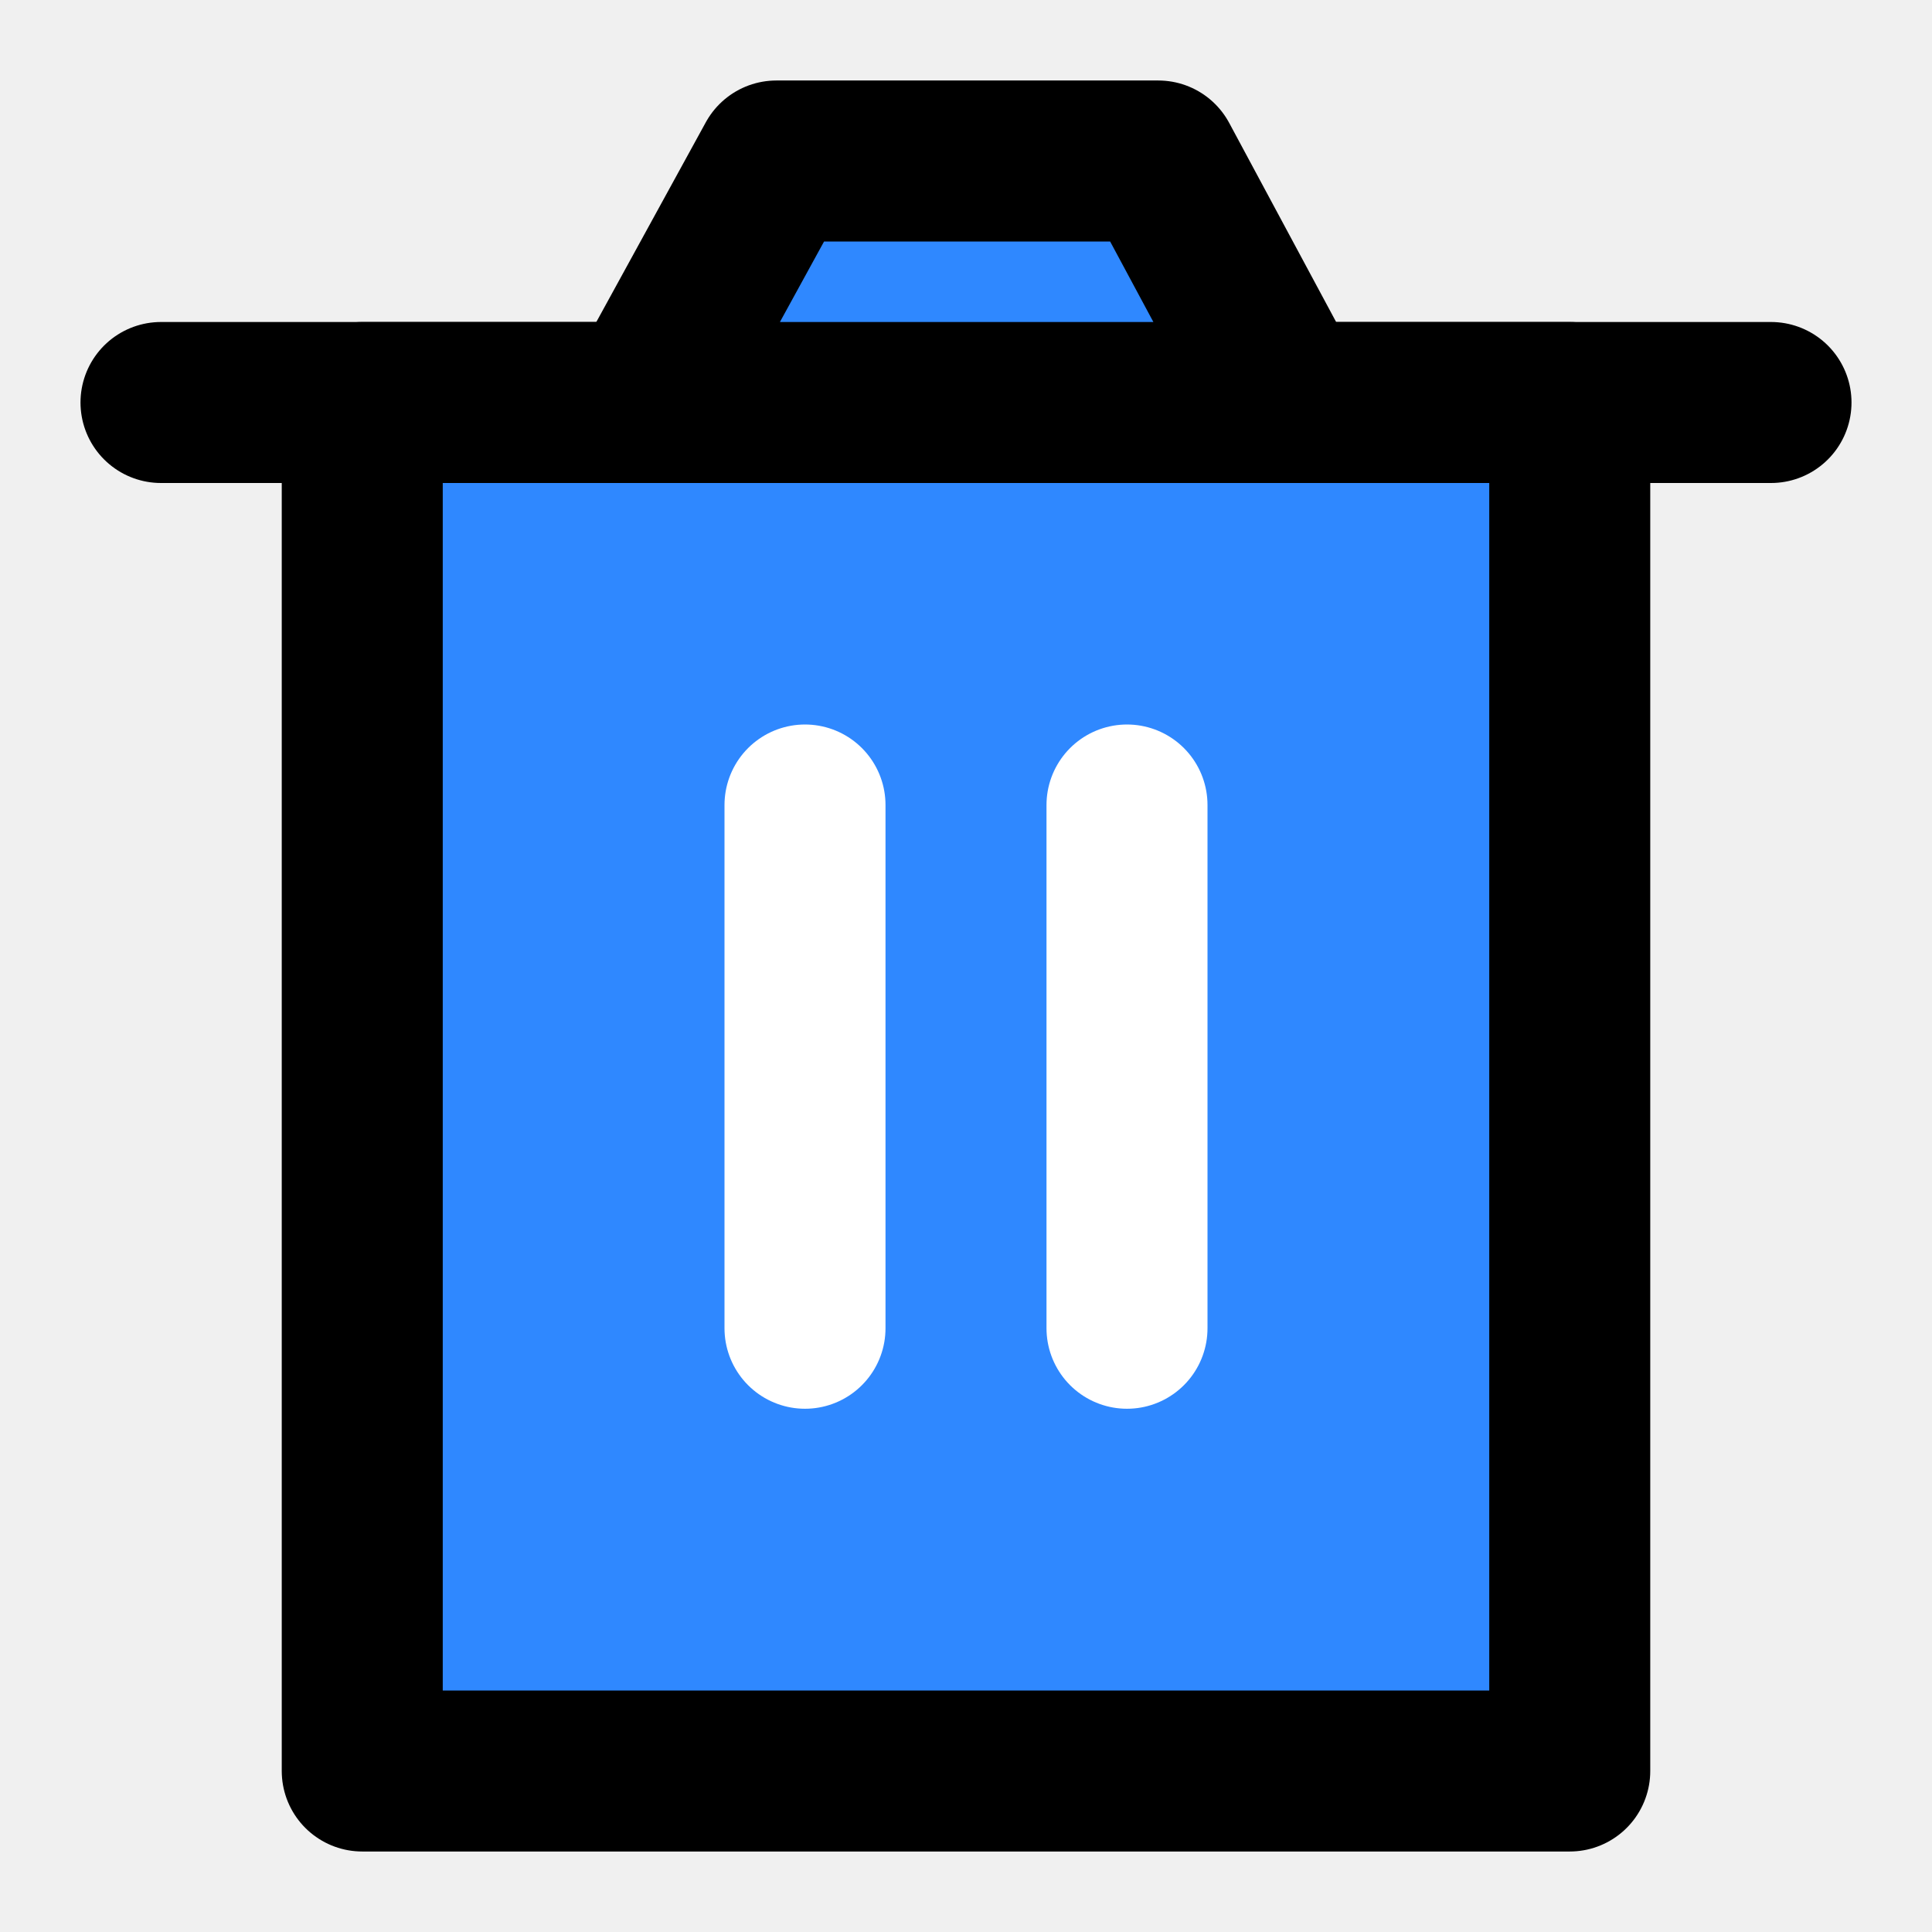
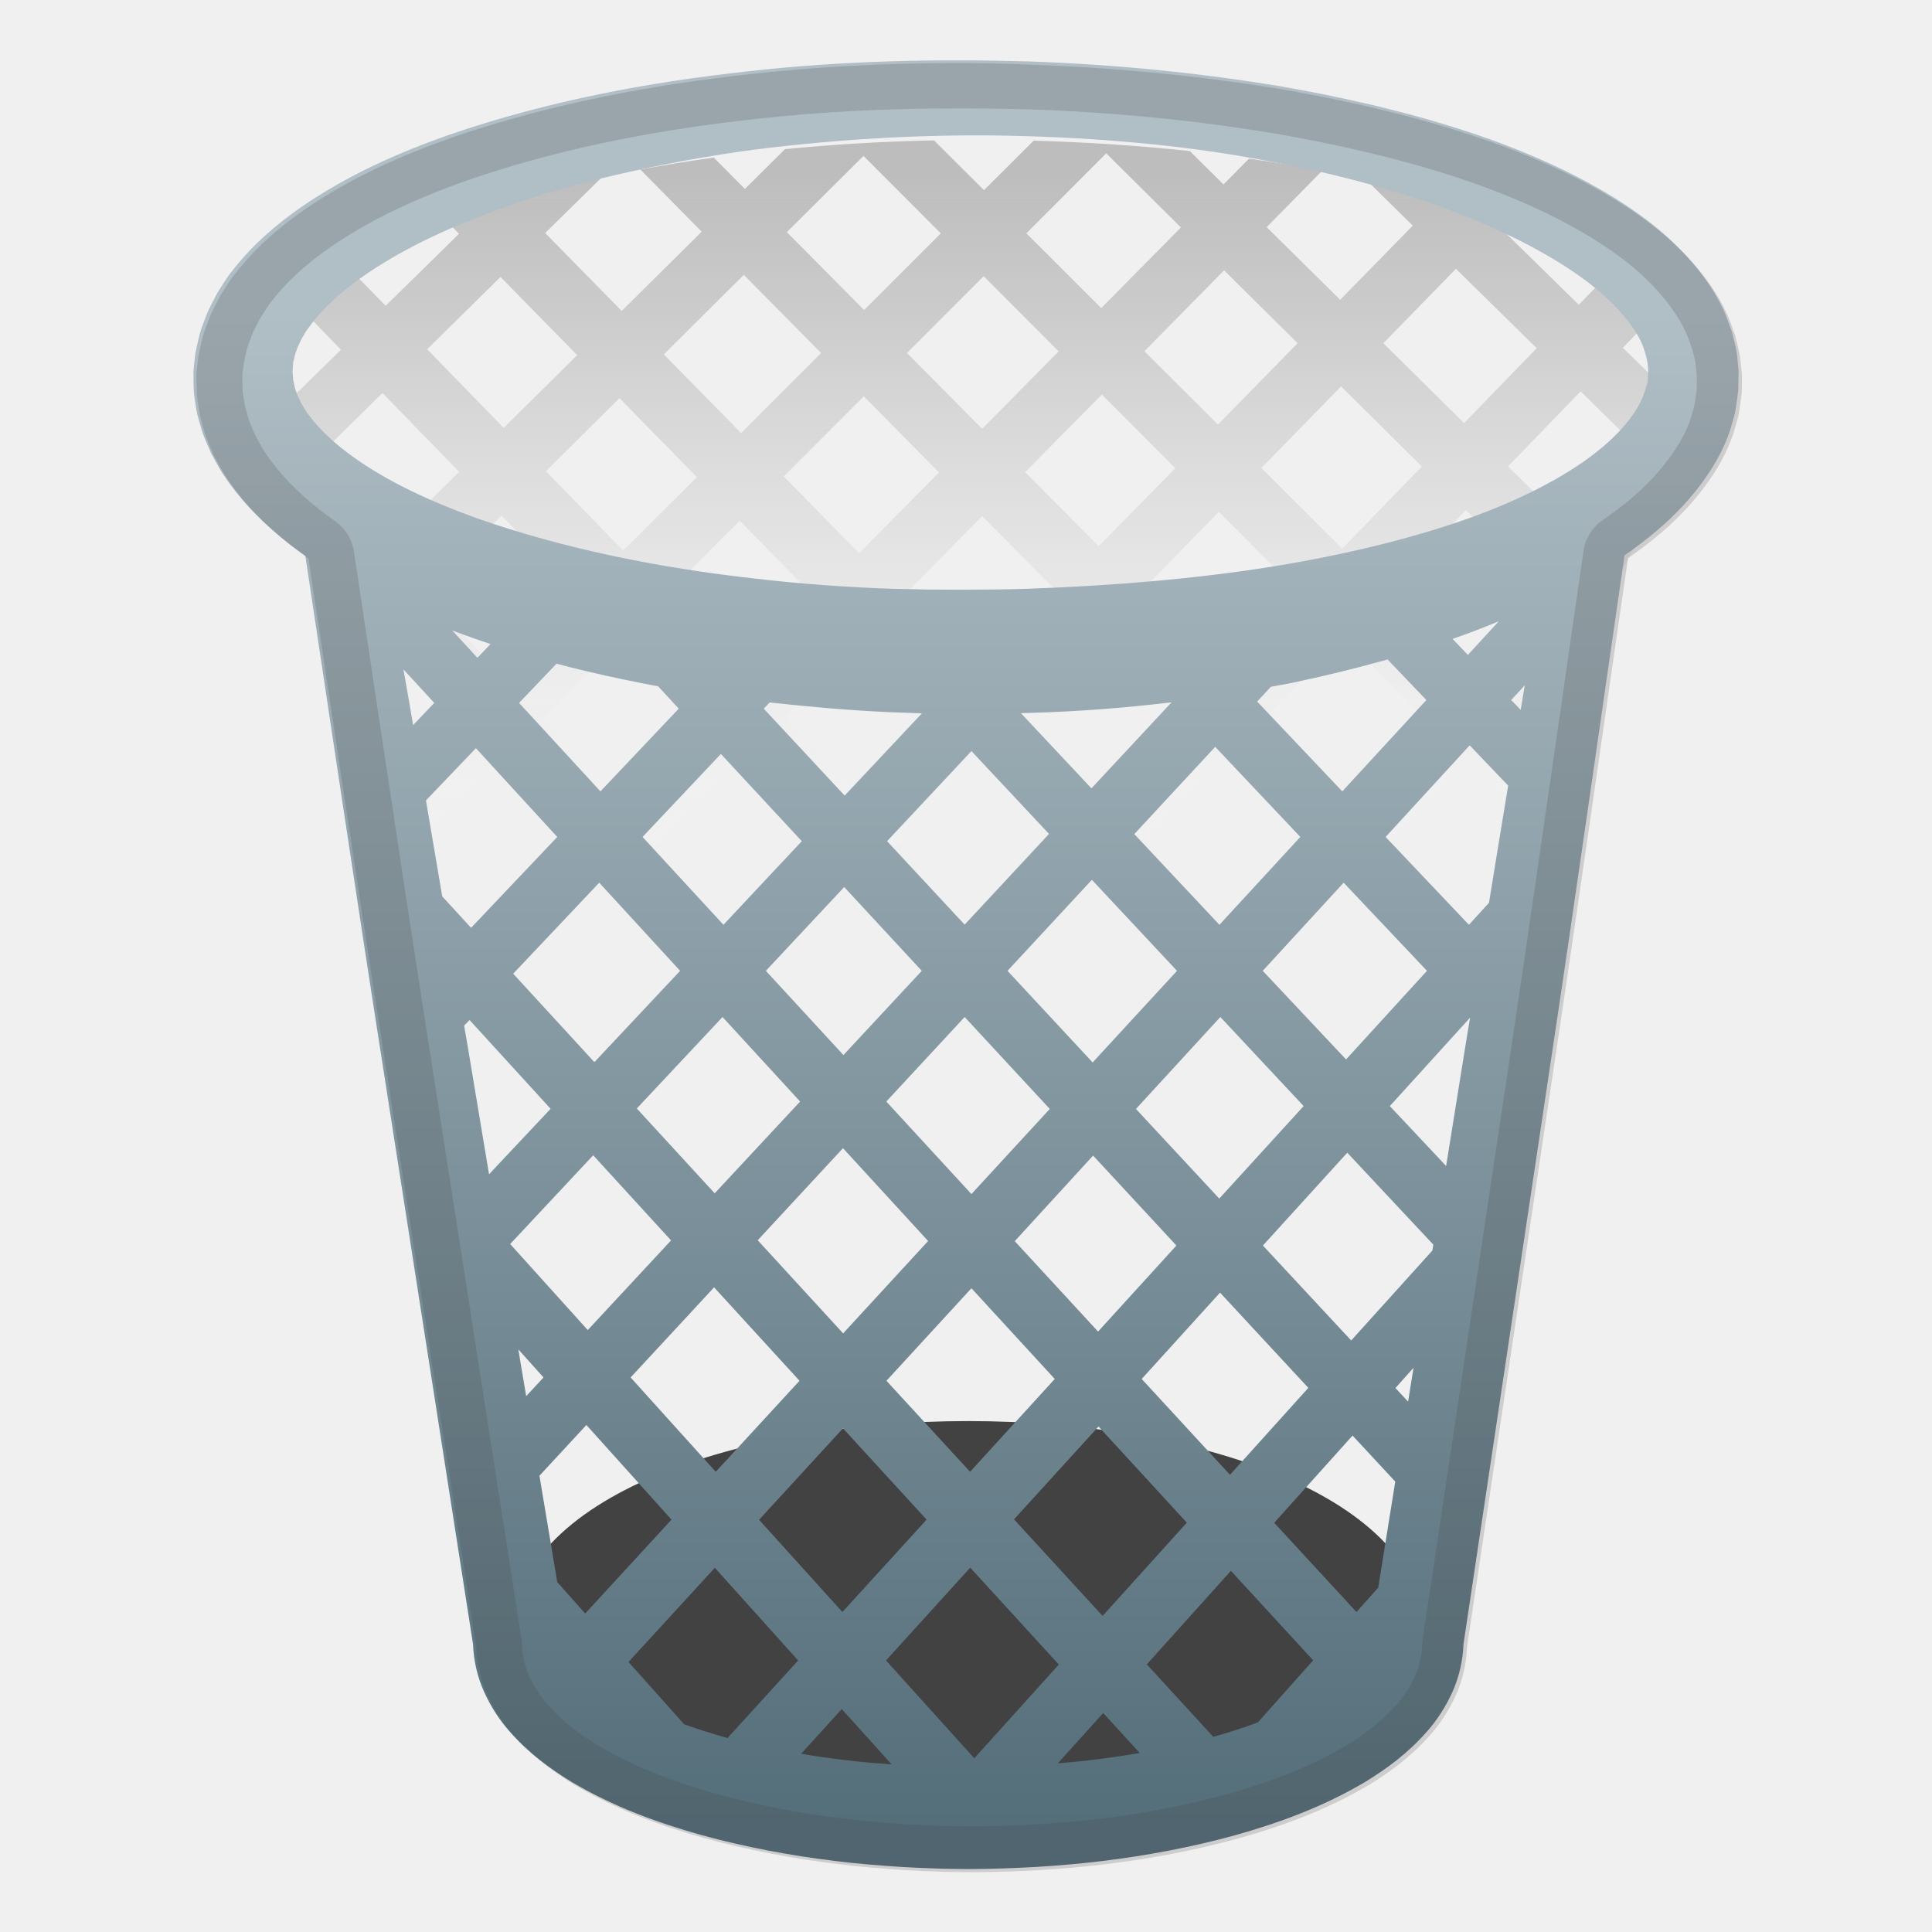
- <svg xmlns="http://www.w3.org/2000/svg" width="800px" height="800px" viewBox="0 0 48 48" fill="none">
-   <rect width="48" height="48" fill="white" fill-opacity="0.01" />
-   <path d="M9 10V44H39V10H9Z" fill="#2F88FF" stroke="#000000" stroke-width="4" stroke-linejoin="round" />
-   <path d="M20 20V33" stroke="white" stroke-width="4" stroke-linecap="round" stroke-linejoin="round" />
-   <path d="M28 20V33" stroke="white" stroke-width="4" stroke-linecap="round" stroke-linejoin="round" />
-   <path d="M4 10H44" stroke="#000000" stroke-width="4" stroke-linecap="round" stroke-linejoin="round" />
-   <path d="M16 10L19.289 4H28.777L32 10H16Z" fill="#2F88FF" stroke="#000000" stroke-width="4" stroke-linejoin="round" />
+ <svg xmlns="http://www.w3.org/2000/svg" xmlns:xlink="http://www.w3.org/1999/xlink" width="128" height="128" style="enable-background:new 0 0 128 128;">
+   <g id="图层_1">
+     <g>
+       <linearGradient id="SVGID_1_" gradientUnits="userSpaceOnUse" x1="64.8" x2="64.8" y1="9.327" y2="57.349">
+         <stop offset="0.048" style="stop-color:#BDBDBD" />
+         <stop offset="0.257" style="stop-color:#C3C3C3;stop-opacity:0.78" />
+         <stop offset="0.532" style="stop-color:#D3D3D3;stop-opacity:0.491" />
+         <stop offset="0.842" style="stop-color:#EEEEEE;stop-opacity:0.165" />
+         <stop offset="1" style="stop-color:#FFFFFF;stop-opacity:0" />
+       </linearGradient>
+       <path d="M100.72,81.2l0.31-0.33c0.39-2.42,0.72-4.86,1.02-7.29l-4.32,4.57l-5.15-5.24l5.3-5.57 l4.39,4.43c0.21-1.78,0.4-3.55,0.58-5.31l-2.11-2.12l2.6-2.74c0.34-3.38,0.68-6.67,1.08-9.79l-4.28-4.28l5.29-5.5l0.51,0.5 c0.09-0.4,0.17-0.79,0.26-1.18c1.63-6.94,8.05-12.14,7.99-14.23c0-0.04-0.01-0.08-0.01-0.13l-1.28,1.33l-5.38-5.28l2.72-2.82 c-0.97-0.83-2.09-1.62-3.37-2.37l-2.27,2.34l-5.35-5.24l0.41-0.42c-2.75-1-5.83-1.88-9.16-2.63l3.1,3.05l-4.81,4.91l-4.87-4.81 l3.68-3.74c-1.57-0.3-3.19-0.57-4.85-0.8l-1.69,1.71l-2.23-2.21c-3.32-0.36-6.78-0.59-10.35-0.69l-3.29,3.28l-3.31-3.3 c-3.39,0.07-6.69,0.27-9.87,0.58l-2.66,2.64l-2.06-2.08c-1.67,0.23-3.29,0.5-4.87,0.79l4.07,4.12l-5.3,5.25l-5.07-5.16l3.76-3.7 c-3.77,0.81-7.22,1.8-10.27,2.93l0.8,0.82l-4.86,4.77l-2.5-2.56c-1.31,0.76-2.47,1.55-3.46,2.38l3,3.09l-5.17,5.07l-1.88-1.95 c-0.04,0.27-0.07,0.55-0.08,0.83c-0.06,1.94,4.61,5.75,6.57,11.85l0.3,0.32l-0.16,0.16c0.09,0.31,0.18,0.62,0.26,0.94 c0.27,1.15,0.54,2.39,0.8,3.71l1.91-1.9l5.12,5.32l-5.36,5.36l-0.09-0.1c0.39,2.32,0.77,4.77,1.16,7.29l3.85,4.04l-2.82,2.85 c0.25,1.7,0.5,3.42,0.75,5.15l4.92-5l4.87,5.11l-5.4,5.52l-4.21-4.45c0.36,2.44,0.71,4.9,1.07,7.35l0.15,0.16L29,80.93 c0.26,1.75,0.52,3.49,0.78,5.22L32,83.87l5.35,5.67l-6.05,6.24c0.3,1.79,0.6,3.52,0.9,5.19l8.06-8.34l5.24,5.56l-8.76,9.08 l3.06,3.02l8.64-8.99l5.54,5.88l-8.34,8.73l3.09,3.05l8.22-8.64l5.15,5.46l-5.99,6.33c2.19,0.02,4.27-0.04,6.09-0.08l2.9-3.08 l2.76,2.92c1.87-0.13,3.65-0.38,5.32-0.74l-5.08-5.37l5.41-5.74l7.77,8.16c1.32-0.72,2.55-1.52,3.7-2.41l-8.5-8.89l5.36-5.69 l8.64,8.99c0.88-1.15,1.7-2.37,2.45-3.65l-8.16-8.45L90,92.56l6.44,6.63c0.56-1.47,1.07-2.98,1.54-4.52l-5.06-5.19l4.91-5.2 l2.19,2.23c0.34-1.67,0.65-3.36,0.93-5.07L100.72,81.2z M89.6,69.89l-5.54-5.64l5.3-5.51l5.54,5.6L89.6,69.89z M69.99,55.88 l-4.88,5.03l-5.35-5.49l4.88-5L69.99,55.88z M67.54,47.45l5.29-5.42l5.35,5.41l-5.29,5.45L67.54,47.45z M56.87,52.46l-4.87-5 l4.87-4.95l4.87,4.97L56.87,52.46z M62.18,63.94l-5.19,5.35l-5.35-5.55l5.19-5.32L62.18,63.94z M65.09,66.94l5.3,5.45l-5.21,5.4 l-5.28-5.48L65.09,66.94z M68.02,63.91l4.88-5.05l5.31,5.42l-4.9,5.08L68.02,63.91z M75.8,55.86l5.29-5.47l5.33,5.39l-5.3,5.5 L75.8,55.86z M83.94,47.43l5.07-5.24l5.34,5.35l-5.08,5.27L83.94,47.43z M81.03,44.5l-5.35-5.39l5.07-5.2l5.35,5.36L81.03,44.5z M72.79,36.19l-4.87-4.91L73,26.14l4.87,4.88L72.79,36.19z M69.94,39.11l-5.29,5.4l-4.87-4.95l5.29-5.37L69.94,39.11z M56.92,36.65l-4.99-5.08l5.3-5.31l4.98,5.04L56.92,36.65z M54.01,39.6l-4.87,4.93l-5.01-5.14l4.88-4.89L54.01,39.6z M46.2,47.5 l-5.18,5.24L36,47.54l5.19-5.2L46.2,47.5z M49.06,50.45l4.87,5.01l-5.18,5.3l-4.87-5.04L49.06,50.45z M48.7,66.75l5.35,5.56 l-5.35,5.52l-5.35-5.6L48.7,66.75z M56.97,75.34l5.28,5.49l-5.36,5.56l-5.27-5.51L56.97,75.34z M65.19,83.89l5.54,5.76l-5.36,5.62 l-5.54-5.8L65.19,83.89z M68.13,80.83l5.21-5.42l5.55,5.71l-5.21,5.46L68.13,80.83z M76.26,72.37l4.9-5.1l5.55,5.65l-4.9,5.13 L76.26,72.37z M102.84,56.04l-5.08,5.32l-5.54-5.59l5.08-5.28L102.84,56.04z M97.19,44.6l-5.35-5.34l5.27-5.46l5.36,5.32 L97.19,44.6z M104.72,25.93l5.38,5.29l-4.82,4.99l-5.37-5.31L104.72,25.93z M96.46,17.81l5.35,5.26L97,28.03l-5.35-5.29 L96.46,17.81z M88.85,25.6l5.35,5.31l-5.28,5.44l-5.35-5.34L88.85,25.6z M81.1,17.91l4.87,4.83l-5.28,5.39l-4.87-4.86L81.1,17.91z M73.29,10.16l4.95,4.91l-5.28,5.34L68,15.46L73.29,10.16z M70.14,23.28l-5.07,5.13l-4.98-5.02l5.08-5.09L70.14,23.28z M57.21,10.33l5.12,5.13l-5.08,5.08l-5.12-5.16L57.21,10.33z M49.28,18.21l5.12,5.18l-5.3,5.3l-5.12-5.21L49.28,18.21z M46.17,31.61l-4.88,4.87l-5.12-5.26l4.87-4.84L46.17,31.61z M33.16,18.35l5.08,5.18l-4.87,4.82l-5.07-5.21L33.16,18.35z M25.24,36.39l-5.07-5.26l5.17-5.09l5.08,5.22L25.24,36.39z M28.05,39.3l5.18-5.14l5.12,5.27l-5.18,5.18L28.05,39.3z M32.74,61.13 l-5.04-5.27l5.36-5.37l5.03,5.23L32.74,61.13z M35.6,64.12l5.35-5.43l4.87,5.06l-5.35,5.47L35.6,64.12z M40.34,86.46l-5.35-5.65 l5.4-5.54l5.35,5.62L40.34,86.46z M48.5,95.08l-5.25-5.55l5.4-5.59l5.26,5.52L48.5,95.08z M56.98,104.05l-5.54-5.86l5.41-5.63 l5.54,5.82L56.98,104.05z M65.1,112.63l-5.15-5.44l5.41-5.69l5.15,5.41L65.1,112.63z M73.49,103.77l-5.15-5.39l5.36-5.63 l5.15,5.35L73.49,103.77z M81.79,94.99l-5.15-5.33l5.21-5.48l5.15,5.3L81.79,94.99z M89.92,86.39l-5.15-5.28l4.9-5.15l5.15,5.25 L89.92,86.39z" style="fill:url(#SVGID_1_);" />
+       <path d="M64.15,94.15c-14.96,0-30.18,4.89-30.33,14.3c-0.16,9.51,15.14,14.52,30.33,14.52 s30.49-5.01,30.33-14.52C94.33,99.03,79.11,94.15,64.15,94.15z" style="fill:#424242;" />
+       <linearGradient id="SVGID_3_" gradientUnits="userSpaceOnUse" x1="63.998" x2="63.998" y1="3.643" y2="120.782">
+         <stop offset="0.146" style="stop-color:#B0BEC5" />
+         <stop offset="0.5" style="stop-color:#8C9FA8" />
+         <stop offset="1" style="stop-color:#546E7A" />
+       </linearGradient>
+       <path d="M115.11,23.74c-0.02-0.3-0.09-0.66-0.2-1.09c-0.05-0.21-0.11-0.44-0.17-0.68 c-0.09-0.23-0.18-0.48-0.27-0.74c-0.76-2.13-2.67-4.62-5.4-6.68c-2.73-2.06-6.25-3.84-10.35-5.32c-4.1-1.46-8.79-2.63-13.93-3.52 c-5.14-0.85-10.72-1.44-16.65-1.64C62.22,3.9,55.96,4,49.51,4.73c-6.45,0.71-13.12,1.92-19.78,4.21 c-3.33,1.18-6.67,2.63-9.86,4.84c-1.59,1.12-3.15,2.44-4.51,4.2c-0.35,0.42-0.64,0.93-0.95,1.41c-0.27,0.53-0.57,1.03-0.78,1.61 l-0.32,0.86c-0.1,0.32-0.18,0.7-0.26,1.05l-0.11,0.54l-0.04,0.34l-0.07,0.65c-0.03,0.48-0.01,0.2-0.01,0.34l0,0.12l0,0.24 l0.01,0.48c0,0.32,0.04,0.63,0.09,0.94c0.05,0.31,0.09,0.62,0.16,0.93l0.25,0.88c0.17,0.6,0.43,1.11,0.66,1.66 c0.28,0.49,0.54,1.03,0.85,1.47c1.23,1.85,2.72,3.27,4.25,4.48c0.38,0.29,0.76,0.58,1.14,0.85c1.68,11.1,3.34,22.34,5.12,33.7 l5.99,38.4c0.04,1.13,0.31,2.22,0.72,3.13c0.47,1.05,1.06,1.93,1.7,2.65c1.28,1.46,2.68,2.46,4.08,3.33 c2.82,1.67,5.72,2.72,8.64,3.54c2.92,0.8,5.86,1.35,8.81,1.71c1.47,0.19,2.95,0.3,4.43,0.4c0.74,0.04,1.48,0.08,2.24,0.1 c0.79,0.03,1.42,0.03,2.2,0.04c5.91-0.03,11.83-0.64,17.67-2.24c2.91-0.82,5.81-1.87,8.63-3.54c1.4-0.86,2.8-1.87,4.08-3.33 c0.64-0.72,1.23-1.61,1.7-2.65c0.41-0.92,0.68-2.01,0.72-3.14l5.71-38.12c1.73-11.47,3.33-22.82,4.96-34.02 c0.77-0.53,1.49-1.08,2.15-1.64c2.62-2.22,4.36-4.83,4.95-7.01c0.08-0.27,0.15-0.52,0.21-0.76c0.05-0.28,0.1-0.55,0.13-0.8 c0.03-0.25,0.06-0.48,0.09-0.69c0.01-0.18,0.01-0.26,0.01-0.38c0.01-0.42,0.01-0.63,0.01-0.63l0-0.2 C115.2,24.64,115.16,24.34,115.11,23.74z M97.02,69.71l-1.21,7.54l-3.73-3.97l5.32-5.86C97.27,68.18,97.14,68.94,97.02,69.71z M48.2,115.15c-0.03-0.01-0.07-0.02-0.1-0.03c-0.94-0.26-1.86-0.56-2.77-0.88l-3.69-4.13l5.72-6.24l5.52,6.14L48.2,115.15z M28.77,46.57l-1.4,1.47c-0.21-1.23-0.42-2.46-0.64-3.69L28.77,46.57z M31.53,49.57l5.39,5.88l-5.71,6.02l-1.91-2.08 c-0.36-2.12-0.72-4.24-1.08-6.36L31.53,49.57z M36.87,43.97c0.69,0.18,1.38,0.36,2.07,0.52c1.56,0.37,3.11,0.69,4.66,0.98 l1.37,1.48l-5.19,5.48l-5.39-5.86L36.87,43.97z M64.36,49.76l5.14,5.49l-5.59,6.01l-5.14-5.53L64.36,49.76z M83.34,114.11 c-0.96,0.36-1.95,0.68-2.96,0.96l-4.4-4.8l5.57-6.2l5.45,5.93L83.34,114.11z M39.38,70.37L34,64.51l5.7-6.03l5.36,5.84 L39.38,70.37z M47.87,67.38l5.14,5.6l-5.66,6.08l-5.16-5.62L47.87,67.38z M39.3,76.54l5.16,5.64l-5.52,5.94l-5.14-5.7L39.3,76.54z M47.31,85.29l5.66,6.19l-5.55,6.03l-5.64-6.25L47.31,85.29z M50.2,82.17l5.65-6.1l5.64,6.15l-5.63,6.12L50.2,82.17z M64.36,79.11 l-5.64-6.13l5.19-5.6l5.64,6.09L64.36,79.11z M72.42,76.56l5.52,5.96l-5.19,5.7l-5.52-5.99L72.42,76.56z M64.36,85.35l5.52,6.01 l-5.61,6.15l-5.54-6.03L64.36,85.35z M72.78,94.51l5.85,6.37l-5.58,6.18l-5.87-6.4L72.78,94.51z M81.49,97.71l-5.85-6.35 l5.19-5.72l5.85,6.31L81.49,97.71z M75.26,73.47l5.59-6.09l5.52,5.9l-5.59,6.13L75.26,73.47z M83.66,64.32l5.36-5.84l5.52,5.84 l-5.36,5.87L83.66,64.32z M80.79,61.27l-5.64-6.01l5.36-5.78l5.64,5.97L80.79,61.27z M77.98,64.32l-5.59,6.07l-5.64-6.07 l5.59-6.03L77.98,64.32z M61.07,64.32l-5.19,5.58l-5.14-5.58l5.19-5.55L61.07,64.32z M47.93,61.27l-5.36-5.82l5.19-5.5l5.36,5.78 L47.93,61.27z M31.11,67.58l5.37,5.88L32.4,77.8L31,69.4c-0.08-0.48-0.17-0.97-0.25-1.45L31.11,67.58z M36.01,91.26l-1.15,1.24 l-0.52-3.1L36.01,91.26z M35.74,97.77l3.11-3.36l5.64,6.27l-5.72,6.22l-1.85-2.08L35.74,97.77z M50.29,100.69l5.56-6.06l5.54,6.05 l-5.58,6.12L50.29,100.69z M64.28,103.86l5.87,6.42l-5.6,6.21l-5.85-6.48L64.28,103.86z M73.09,113.49l2.42,2.65 c-1.79,0.31-3.6,0.54-5.43,0.69L73.09,113.49z M89.87,106.8l-5.45-5.91l5.19-5.78l2.83,3.05l-1.13,7.03L89.87,106.8z M92.45,91.96 l1.2-1.34l-0.36,2.24L92.45,91.96z M94.9,82.85l-5.38,5.96l-5.85-6.29l5.59-6.15l5.7,6.09L94.9,82.85z M97.32,61.27l-5.52-5.82 l5.57-6.07l2.55,2.67c-0.43,2.58-0.85,5.17-1.27,7.76L97.32,61.27z M100.12,46.38l0.9-0.98c-0.09,0.54-0.18,1.09-0.27,1.63 L100.12,46.38z M97.25,43.39l-1.01-1.06c1.06-0.37,2.08-0.76,3.06-1.17L97.25,43.39z M91.93,43.69l2.57,2.69l-5.57,6.05 l-5.64-5.95l0.91-0.98c0.42-0.08,0.85-0.15,1.26-0.23C87.72,44.8,89.87,44.27,91.93,43.69z M77.62,46.53l-5.31,5.7l-4.67-4.98 c0.21-0.01,0.42-0.01,0.64-0.02C71.49,47.14,74.61,46.89,77.62,46.53z M58.84,47.18c0.75,0.03,1.49,0.05,2.24,0.08l-5.12,5.45 l-5.36-5.76l0.39-0.41C53.63,46.83,56.26,47.06,58.84,47.18z M31.63,43.58l-1.67-1.81c0.85,0.32,1.69,0.62,2.54,0.9L31.63,43.58z M53.08,116.19l2.69-2.96l3.3,3.66c-1.02-0.07-2.04-0.15-3.06-0.28C55.03,116.5,54.05,116.36,53.08,116.19z M109.14,25.4 c-0.02,0.05-0.04,0.1-0.06,0.15c-0.02,0.06-0.03,0.11-0.04,0.18c-0.04,0.1-0.08,0.21-0.12,0.33c-0.29,0.92-1.24,2.4-3.24,3.96 c-2,1.56-4.97,3.13-8.66,4.42c-3.7,1.29-8.1,2.36-12.99,3.14c-4.9,0.77-10.3,1.23-16.03,1.43c-1.42,0.05-2.91,0.05-4.34,0.06 c-0.75,0-1.51-0.01-2.28-0.01c-0.73-0.02-1.47-0.04-2.21-0.05c-3.01-0.1-6.08-0.32-9.17-0.68c-6.18-0.69-12.51-1.92-18.48-4.02 c-2.95-1.07-5.83-2.38-8.18-4.08c-1.17-0.84-2.19-1.79-2.9-2.76c-0.2-0.24-0.3-0.49-0.47-0.73c-0.1-0.24-0.26-0.48-0.32-0.72 l-0.12-0.35l-0.07-0.34c-0.03-0.11-0.05-0.23-0.05-0.34l-0.01-0.17l-0.01-0.09l-0.01-0.04c0,0.05,0-0.04,0-0.04l0.03-0.43 c0.01-0.1,0.01-0.23,0.03-0.31c0.01-0.03,0.03-0.07,0.04-0.1c0.02-0.07,0.02-0.12,0.04-0.22l0.12-0.36 c0.06-0.24,0.22-0.49,0.32-0.75c0.17-0.25,0.28-0.51,0.48-0.76c0.72-1.03,1.76-2.03,2.95-2.93c2.39-1.8,5.28-3.23,8.25-4.4 c2.97-1.17,6.06-2.09,9.16-2.8c3.1-0.72,6.2-1.28,9.28-1.69C56.25,9.13,62.27,8.84,68,9.02c5.68,0.17,11.09,0.7,15.96,1.64 c4.88,0.9,9.27,2.14,12.96,3.6c3.69,1.45,6.68,3.14,8.72,4.78c2.04,1.66,3.02,3.21,3.3,4.16c0.27,0.81,0.25,1.26,0.26,1.39 c-0.01,0.11-0.02,0.27-0.03,0.49C109.16,25.17,109.16,25.32,109.14,25.4z" style="fill:url(#SVGID_3_);" />
+       <g style="opacity:0.2;">
+         <path d="M63.48,7.18c1.53,0,3.13,0.02,4.75,0.07c5.5,0.18,10.97,0.72,16.25,1.6 c5.03,0.87,9.55,2,13.43,3.38c3.91,1.41,7.13,3.06,9.56,4.9c2.52,1.9,3.92,3.98,4.4,5.32l0.22,0.6l0.14,0.54 c0.1,0.39,0.11,0.54,0.11,0.56c0,0.03,0,0.05,0.01,0.08l0.07,0.75l0,0l-0.01,0.61c0,0.06,0,0.11,0,0.18l0,0.02l-0.07,0.53 c-0.02,0.16-0.05,0.34-0.08,0.52l-0.05,0.2l-0.13,0.46c-0.36,1.34-1.61,3.49-3.99,5.51c-0.58,0.49-1.23,0.98-1.92,1.46 c-0.69,0.47-1.14,1.21-1.26,2.04c-0.47,3.22-0.93,6.46-1.4,9.7c-1.14,7.94-2.33,16.14-3.55,24.31l-5.71,38.13 c-0.02,0.11-0.03,0.22-0.03,0.33c-0.03,0.7-0.19,1.43-0.46,2.04c-0.31,0.69-0.71,1.33-1.21,1.89c-1.1,1.25-2.32,2.09-3.38,2.74 c-2.24,1.32-4.67,2.32-7.88,3.22c-5.12,1.4-10.64,2.1-16.87,2.13c-0.25,0-0.49-0.01-0.72-0.01c-0.45,0-0.88-0.01-1.42-0.03 c-0.74-0.02-1.47-0.06-2.12-0.09c-1.71-0.11-3.02-0.23-4.26-0.38c-2.98-0.36-5.72-0.89-8.36-1.62c-3.23-0.91-5.66-1.9-7.9-3.22 c-1.05-0.65-2.28-1.48-3.38-2.74c-0.49-0.56-0.9-1.2-1.21-1.89c-0.27-0.61-0.44-1.33-0.46-2.03c0-0.12-0.02-0.23-0.03-0.34 l-5.99-38.41c-1.3-8.28-2.55-16.6-3.76-24.65c-0.46-3.03-0.91-6.04-1.36-9.05c-0.12-0.81-0.57-1.53-1.23-2 c-0.35-0.25-0.69-0.5-1.02-0.75c-1.57-1.24-2.72-2.44-3.62-3.79c-0.02-0.03-0.04-0.06-0.06-0.09c-0.11-0.16-0.27-0.44-0.41-0.71 c-0.06-0.11-0.12-0.22-0.18-0.33c-0.05-0.1-0.09-0.21-0.14-0.31c-0.14-0.32-0.26-0.6-0.33-0.84l-0.22-0.78 c-0.03-0.15-0.05-0.31-0.08-0.47l-0.04-0.25c-0.03-0.18-0.05-0.32-0.05-0.43c0-0.02,0-0.05,0-0.07l-0.01-0.44l0-0.22l0-0.08 c0-0.01,0-0.02,0-0.04l0-0.07l0.06-0.53l0.03-0.23l0.08-0.4c0.05-0.23,0.11-0.51,0.17-0.72l0.29-0.79 c0.08-0.23,0.23-0.5,0.39-0.81c0.05-0.1,0.11-0.2,0.16-0.31c0.07-0.11,0.14-0.22,0.21-0.33c0.17-0.26,0.34-0.53,0.47-0.69 c0.02-0.03,0.04-0.05,0.06-0.08c0.99-1.29,2.22-2.42,3.84-3.56c3.21-2.22,6.58-3.56,9.13-4.47c5.64-1.95,11.9-3.28,19.14-4.07 C54.28,7.41,58.67,7.18,63.48,7.18 M63.48,4.18c-4.44,0-9.05,0.2-13.76,0.73C43.26,5.62,36.6,6.83,29.93,9.12 c-3.33,1.18-6.67,2.63-9.86,4.84c-1.59,1.12-3.15,2.44-4.51,4.2c-0.35,0.42-0.64,0.93-0.95,1.41c-0.27,0.53-0.57,1.03-0.78,1.61 l-0.32,0.86c-0.1,0.32-0.18,0.7-0.26,1.05l-0.11,0.54l-0.04,0.34l-0.07,0.65c-0.02,0.27-0.02,0.3-0.01,0.3c0,0,0,0,0,0 c0,0,0,0.01,0,0.04l0,0.12l0,0.24l0.01,0.48c0,0.32,0.04,0.63,0.09,0.94c0.05,0.31,0.09,0.62,0.16,0.93l0.25,0.88 c0.17,0.6,0.43,1.11,0.66,1.66c0.28,0.49,0.54,1.03,0.85,1.47c1.23,1.85,2.72,3.27,4.26,4.48c0.38,0.29,0.76,0.58,1.14,0.85 c1.68,11.1,3.34,22.34,5.13,33.71l5.99,38.41c0.04,1.13,0.31,2.22,0.72,3.14c0.47,1.05,1.06,1.93,1.7,2.65 c1.28,1.46,2.68,2.46,4.08,3.33c2.82,1.67,5.72,2.72,8.64,3.54c2.92,0.8,5.86,1.35,8.81,1.71c1.48,0.19,2.95,0.3,4.43,0.4 c0.74,0.04,1.48,0.08,2.24,0.1c0.79,0.03,1.42,0.03,2.2,0.04c5.91-0.03,11.83-0.64,17.67-2.24c2.91-0.82,5.81-1.87,8.64-3.54 c1.4-0.86,2.8-1.87,4.08-3.33c0.64-0.72,1.23-1.61,1.7-2.65c0.41-0.92,0.68-2.01,0.72-3.14l5.71-38.13 c1.73-11.48,3.33-22.83,4.96-34.03c0.77-0.53,1.49-1.08,2.15-1.64c2.62-2.22,4.36-4.83,4.95-7.02c0.08-0.27,0.15-0.52,0.21-0.76 c0.05-0.28,0.1-0.55,0.13-0.8c0.03-0.25,0.06-0.48,0.09-0.69c0.01-0.18,0.01-0.26,0.01-0.38c0.01-0.42,0.01-0.63,0.01-0.63 l0-0.2c0,0-0.03-0.31-0.09-0.9c-0.02-0.3-0.09-0.66-0.2-1.09c-0.05-0.21-0.11-0.44-0.17-0.68c-0.09-0.23-0.18-0.48-0.27-0.74 c-0.76-2.13-2.67-4.62-5.41-6.68c-2.73-2.06-6.25-3.85-10.35-5.32c-4.1-1.46-8.79-2.63-13.93-3.52 c-5.14-0.85-10.72-1.44-16.66-1.64C66.74,4.21,65.12,4.18,63.48,4.18L63.48,4.18z" style="fill:#424242;" />
+       </g>
+     </g>
+   </g>
+   <g id="Layer_2" style="display:none;">
+     <g style="display:inline;">
+       <g style="opacity:0.6;">
+         <circle cx="64" cy="64" r="28" style="opacity:0.61;fill:none;stroke:#000000;stroke-width:0.263;stroke-miterlimit:10;" />
+         <line style="opacity:0.61;fill:none;stroke:#000000;stroke-width:0.25;stroke-miterlimit:10;" x1="84" x2="84" y1="0" y2="128" />
+         <line style="opacity:0.61;fill:none;stroke:#000000;stroke-width:0.25;stroke-miterlimit:10;" x1="44" x2="44" y1="0" y2="128" />
+         <line style="opacity:0.61;fill:none;stroke:#000000;stroke-width:0.25;stroke-miterlimit:10;" x1="64" x2="64" y1="0" y2="128" />
+         <line style="opacity:0.61;fill:none;stroke:#000000;stroke-width:0.25;stroke-miterlimit:10;" x1="128" x2="0" y1="64" y2="64" />
+         <line style="opacity:0.61;fill:none;stroke:#000000;stroke-width:0.25;stroke-miterlimit:10;" x1="128" x2="0" y1="44" y2="44" />
+         <line style="opacity:0.61;fill:none;stroke:#000000;stroke-width:0.25;stroke-miterlimit:10;" x1="128" x2="0" y1="83.75" y2="83.75" />
+         <line style="opacity:0.61;fill:none;stroke:#000000;stroke-width:0.25;stroke-miterlimit:10;" x1="128" x2="0" y1="128" y2="0" />
+         <line style="opacity:0.61;fill:none;stroke:#000000;stroke-width:0.25;stroke-miterlimit:10;" x1="0" x2="128" y1="128" y2="0" />
+         <g style="opacity:0.61;">
+           <path d="M64,4.26c32.94,0,59.74,26.8,59.74,59.74S96.94,123.74,64,123.74S4.26,96.94,4.26,64S31.06,4.26,64,4.26 M64,4 C30.86,4,4,30.86,4,64s26.86,60,60,60s60-26.86,60-60S97.14,4,64,4L64,4z" />
+         </g>
+         <path d="M107.97,115.97H20.03 c-4.42,0-8.03-3.61-8.03-8.03V20.03c0-4.42,3.61-8.03,8.03-8.03h87.94c4.42,0,8.03,3.61,8.03,8.03v87.91 C116,112.36,112.39,115.97,107.97,115.97z" style="opacity:0.61;fill:none;stroke:#000000;stroke-width:0.258;stroke-miterlimit:10;" />
+         <path d="M100,124H28c-4.4,0-8-3.6-8-8 V12c0-4.4,3.6-8,8-8h72c4.4,0,8,3.6,8,8v104C108,120.4,104.4,124,100,124z" style="opacity:0.61;fill:none;stroke:#000000;stroke-width:0.263;stroke-miterlimit:10;" />
+         <path d="M113.77,108H14.23 C8.6,108,4,103.4,4,97.77V30.28c0-5.63,4.6-10.23,10.23-10.23h99.54c5.63,0,10.23,4.6,10.23,10.23v67.48 C124,103.4,119.4,108,113.77,108z" style="opacity:0.61;fill:none;stroke:#000000;stroke-width:0.263;stroke-miterlimit:10;" />
+       </g>
+       <g>
+         <g style="opacity:0.2;">
+           <defs>
+             <rect id="SVGID_2_" height="128" style="opacity:0.2;" width="128" x="0" y="0" />
+           </defs>
+           <clipPath id="SVGID_4_">
+             <use style="overflow:visible;" xlink:href="#SVGID_2_" />
+           </clipPath>
+           <g style="clip-path:url(#SVGID_4_);">
+             <g>
+               <line style="fill:none;stroke:#000000;stroke-width:0.25;stroke-miterlimit:10;" x1="-28" x2="-28" y1="160" y2="-32" />
+               <line style="fill:none;stroke:#000000;stroke-width:0.25;stroke-miterlimit:10;" x1="-24" x2="-24" y1="160" y2="-32" />
+               <line style="fill:none;stroke:#000000;stroke-width:0.25;stroke-miterlimit:10;" x1="-20" x2="-20" y1="160" y2="-32" />
+               <line style="fill:none;stroke:#000000;stroke-width:0.25;stroke-miterlimit:10;" x1="-16" x2="-16" y1="160" y2="-32" />
+               <line style="fill:none;stroke:#000000;stroke-width:0.25;stroke-miterlimit:10;" x1="-12" x2="-12" y1="160" y2="-32" />
+               <line style="fill:none;stroke:#000000;stroke-width:0.25;stroke-miterlimit:10;" x1="-8" x2="-8" y1="160" y2="-32" />
+               <line style="fill:none;stroke:#000000;stroke-width:0.25;stroke-miterlimit:10;" x1="-4" x2="-4" y1="160" y2="-32" />
+               <line style="fill:none;stroke:#000000;stroke-width:0.25;stroke-miterlimit:10;" x1="0" x2="0" y1="160" y2="-32" />
+               <line style="fill:none;stroke:#000000;stroke-width:0.25;stroke-miterlimit:10;" x1="4" x2="4" y1="160" y2="-32" />
+               <line style="fill:none;stroke:#000000;stroke-width:0.25;stroke-miterlimit:10;" x1="8" x2="8" y1="160" y2="-32" />
+               <line style="fill:none;stroke:#000000;stroke-width:0.25;stroke-miterlimit:10;" x1="12" x2="12" y1="160" y2="-32" />
+               <line style="fill:none;stroke:#000000;stroke-width:0.25;stroke-miterlimit:10;" x1="16" x2="16" y1="160" y2="-32" />
+               <line style="fill:none;stroke:#000000;stroke-width:0.25;stroke-miterlimit:10;" x1="20" x2="20" y1="160" y2="-32" />
+               <line style="fill:none;stroke:#000000;stroke-width:0.25;stroke-miterlimit:10;" x1="24" x2="24" y1="160" y2="-32" />
+               <line style="fill:none;stroke:#000000;stroke-width:0.25;stroke-miterlimit:10;" x1="28" x2="28" y1="160" y2="-32" />
+               <line style="fill:none;stroke:#000000;stroke-width:0.25;stroke-miterlimit:10;" x1="32" x2="32" y1="160" y2="-32" />
+               <line style="fill:none;stroke:#000000;stroke-width:0.25;stroke-miterlimit:10;" x1="36" x2="36" y1="160" y2="-32" />
+               <line style="fill:none;stroke:#000000;stroke-width:0.25;stroke-miterlimit:10;" x1="40" x2="40" y1="160" y2="-32" />
+               <line style="fill:none;stroke:#000000;stroke-width:0.25;stroke-miterlimit:10;" x1="44" x2="44" y1="160" y2="-32" />
+               <line style="fill:none;stroke:#000000;stroke-width:0.25;stroke-miterlimit:10;" x1="48" x2="48" y1="160" y2="-32" />
+               <line style="fill:none;stroke:#000000;stroke-width:0.25;stroke-miterlimit:10;" x1="52" x2="52" y1="160" y2="-32" />
+               <line style="fill:none;stroke:#000000;stroke-width:0.25;stroke-miterlimit:10;" x1="56" x2="56" y1="160" y2="-32" />
+               <line style="fill:none;stroke:#000000;stroke-width:0.25;stroke-miterlimit:10;" x1="60" x2="60" y1="160" y2="-32" />
+               <line style="fill:none;stroke:#000000;stroke-width:0.25;stroke-miterlimit:10;" x1="64" x2="64" y1="160" y2="-32" />
+               <line style="fill:none;stroke:#000000;stroke-width:0.25;stroke-miterlimit:10;" x1="68" x2="68" y1="160" y2="-32" />
+               <line style="fill:none;stroke:#000000;stroke-width:0.25;stroke-miterlimit:10;" x1="72" x2="72" y1="160" y2="-32" />
+               <line style="fill:none;stroke:#000000;stroke-width:0.25;stroke-miterlimit:10;" x1="76" x2="76" y1="160" y2="-32" />
+               <line style="fill:none;stroke:#000000;stroke-width:0.25;stroke-miterlimit:10;" x1="80" x2="80" y1="160" y2="-32" />
+               <line style="fill:none;stroke:#000000;stroke-width:0.25;stroke-miterlimit:10;" x1="84" x2="84" y1="160" y2="-32" />
+               <line style="fill:none;stroke:#000000;stroke-width:0.25;stroke-miterlimit:10;" x1="88" x2="88" y1="160" y2="-32" />
+               <line style="fill:none;stroke:#000000;stroke-width:0.25;stroke-miterlimit:10;" x1="92" x2="92" y1="160" y2="-32" />
+               <line style="fill:none;stroke:#000000;stroke-width:0.25;stroke-miterlimit:10;" x1="96" x2="96" y1="160" y2="-32" />
+               <line style="fill:none;stroke:#000000;stroke-width:0.25;stroke-miterlimit:10;" x1="100" x2="100" y1="160" y2="-32" />
+               <line style="fill:none;stroke:#000000;stroke-width:0.25;stroke-miterlimit:10;" x1="104" x2="104" y1="160" y2="-32" />
+               <line style="fill:none;stroke:#000000;stroke-width:0.25;stroke-miterlimit:10;" x1="108" x2="108" y1="160" y2="-32" />
+               <line style="fill:none;stroke:#000000;stroke-width:0.25;stroke-miterlimit:10;" x1="112" x2="112" y1="160" y2="-32" />
+               <line style="fill:none;stroke:#000000;stroke-width:0.25;stroke-miterlimit:10;" x1="116" x2="116" y1="160" y2="-32" />
+               <line style="fill:none;stroke:#000000;stroke-width:0.25;stroke-miterlimit:10;" x1="120" x2="120" y1="160" y2="-32" />
+               <line style="fill:none;stroke:#000000;stroke-width:0.25;stroke-miterlimit:10;" x1="124" x2="124" y1="160" y2="-32" />
+               <line style="fill:none;stroke:#000000;stroke-width:0.25;stroke-miterlimit:10;" x1="128" x2="128" y1="160" y2="-32" />
+               <line style="fill:none;stroke:#000000;stroke-width:0.25;stroke-miterlimit:10;" x1="132" x2="132" y1="160" y2="-32" />
+               <line style="fill:none;stroke:#000000;stroke-width:0.25;stroke-miterlimit:10;" x1="136" x2="136" y1="160" y2="-32" />
+               <line style="fill:none;stroke:#000000;stroke-width:0.25;stroke-miterlimit:10;" x1="137" x2="137" y1="166.05" y2="-25.95" />
+               <line style="fill:none;stroke:#000000;stroke-width:0.25;stroke-miterlimit:10;" x1="144" x2="144" y1="160" y2="-32" />
+               <line style="fill:none;stroke:#000000;stroke-width:0.25;stroke-miterlimit:10;" x1="148" x2="148" y1="160" y2="-32" />
+               <line style="fill:none;stroke:#000000;stroke-width:0.25;stroke-miterlimit:10;" x1="152" x2="152" y1="160" y2="-32" />
+               <line style="fill:none;stroke:#000000;stroke-width:0.25;stroke-miterlimit:10;" x1="156" x2="156" y1="160" y2="-32" />
+             </g>
+             <g>
+               <line style="fill:none;stroke:#000000;stroke-width:0.25;stroke-miterlimit:10;" x1="-32" x2="160" y1="-28" y2="-28" />
+               <line style="fill:none;stroke:#000000;stroke-width:0.25;stroke-miterlimit:10;" x1="-32" x2="160" y1="-24" y2="-24" />
+               <line style="fill:none;stroke:#000000;stroke-width:0.25;stroke-miterlimit:10;" x1="-32" x2="160" y1="-20" y2="-20" />
+               <line style="fill:none;stroke:#000000;stroke-width:0.25;stroke-miterlimit:10;" x1="-32" x2="160" y1="-16" y2="-16" />
+               <line style="fill:none;stroke:#000000;stroke-width:0.25;stroke-miterlimit:10;" x1="-32" x2="160" y1="-12" y2="-12" />
+               <line style="fill:none;stroke:#000000;stroke-width:0.25;stroke-miterlimit:10;" x1="-32" x2="160" y1="-8" y2="-8" />
+               <line style="fill:none;stroke:#000000;stroke-width:0.25;stroke-miterlimit:10;" x1="-32" x2="160" y1="-4" y2="-4" />
+               <line style="fill:none;stroke:#000000;stroke-width:0.25;stroke-miterlimit:10;" x1="-32" x2="160" y1="0" y2="0" />
+               <line style="fill:none;stroke:#000000;stroke-width:0.25;stroke-miterlimit:10;" x1="-32" x2="160" y1="4" y2="4" />
+               <line style="fill:none;stroke:#000000;stroke-width:0.25;stroke-miterlimit:10;" x1="-32" x2="160" y1="8" y2="8" />
+               <line style="fill:none;stroke:#000000;stroke-width:0.25;stroke-miterlimit:10;" x1="-32" x2="160" y1="12" y2="12" />
+               <line style="fill:none;stroke:#000000;stroke-width:0.25;stroke-miterlimit:10;" x1="-32" x2="160" y1="16" y2="16" />
+               <line style="fill:none;stroke:#000000;stroke-width:0.25;stroke-miterlimit:10;" x1="-32" x2="160" y1="20" y2="20" />
+               <line style="fill:none;stroke:#000000;stroke-width:0.25;stroke-miterlimit:10;" x1="-32" x2="160" y1="24" y2="24" />
+               <line style="fill:none;stroke:#000000;stroke-width:0.25;stroke-miterlimit:10;" x1="-32" x2="160" y1="28" y2="28" />
+               <line style="fill:none;stroke:#000000;stroke-width:0.25;stroke-miterlimit:10;" x1="-32" x2="160" y1="32" y2="32" />
+               <line style="fill:none;stroke:#000000;stroke-width:0.25;stroke-miterlimit:10;" x1="-32" x2="160" y1="36" y2="36" />
+               <line style="fill:none;stroke:#000000;stroke-width:0.25;stroke-miterlimit:10;" x1="-32" x2="160" y1="40" y2="40" />
+               <line style="fill:none;stroke:#000000;stroke-width:0.25;stroke-miterlimit:10;" x1="-32" x2="160" y1="44" y2="44" />
+               <line style="fill:none;stroke:#000000;stroke-width:0.25;stroke-miterlimit:10;" x1="-32" x2="160" y1="48" y2="48" />
+               <line style="fill:none;stroke:#000000;stroke-width:0.25;stroke-miterlimit:10;" x1="-32" x2="160" y1="52" y2="52" />
+               <line style="fill:none;stroke:#000000;stroke-width:0.25;stroke-miterlimit:10;" x1="-32" x2="160" y1="56" y2="56" />
+               <line style="fill:none;stroke:#000000;stroke-width:0.25;stroke-miterlimit:10;" x1="-32" x2="160" y1="60" y2="60" />
+               <line style="fill:none;stroke:#000000;stroke-width:0.25;stroke-miterlimit:10;" x1="-32" x2="160" y1="64" y2="64" />
+               <line style="fill:none;stroke:#000000;stroke-width:0.25;stroke-miterlimit:10;" x1="-32" x2="160" y1="68" y2="68" />
+               <line style="fill:none;stroke:#000000;stroke-width:0.25;stroke-miterlimit:10;" x1="-32" x2="160" y1="72" y2="72" />
+               <line style="fill:none;stroke:#000000;stroke-width:0.25;stroke-miterlimit:10;" x1="-32" x2="160" y1="76" y2="76" />
+               <line style="fill:none;stroke:#000000;stroke-width:0.25;stroke-miterlimit:10;" x1="-32" x2="160" y1="80" y2="80" />
+               <line style="fill:none;stroke:#000000;stroke-width:0.25;stroke-miterlimit:10;" x1="-32" x2="160" y1="84" y2="84" />
+               <line style="fill:none;stroke:#000000;stroke-width:0.25;stroke-miterlimit:10;" x1="-32" x2="160" y1="88" y2="88" />
+               <line style="fill:none;stroke:#000000;stroke-width:0.25;stroke-miterlimit:10;" x1="-32" x2="160" y1="92" y2="92" />
+               <line style="fill:none;stroke:#000000;stroke-width:0.25;stroke-miterlimit:10;" x1="-32" x2="160" y1="96" y2="96" />
+               <line style="fill:none;stroke:#000000;stroke-width:0.25;stroke-miterlimit:10;" x1="-32" x2="160" y1="100" y2="100" />
+               <line style="fill:none;stroke:#000000;stroke-width:0.25;stroke-miterlimit:10;" x1="-32" x2="160" y1="104" y2="104" />
+               <line style="fill:none;stroke:#000000;stroke-width:0.25;stroke-miterlimit:10;" x1="-32" x2="160" y1="108" y2="108" />
+               <line style="fill:none;stroke:#000000;stroke-width:0.25;stroke-miterlimit:10;" x1="-32" x2="160" y1="112" y2="112" />
+               <line style="fill:none;stroke:#000000;stroke-width:0.25;stroke-miterlimit:10;" x1="-32" x2="160" y1="116" y2="116" />
+               <line style="fill:none;stroke:#000000;stroke-width:0.25;stroke-miterlimit:10;" x1="-32" x2="160" y1="120" y2="120" />
+               <line style="fill:none;stroke:#000000;stroke-width:0.25;stroke-miterlimit:10;" x1="-32" x2="160" y1="124" y2="124" />
+               <line style="fill:none;stroke:#000000;stroke-width:0.25;stroke-miterlimit:10;" x1="-32" x2="160" y1="128" y2="128" />
+               <line style="fill:none;stroke:#000000;stroke-width:0.25;stroke-miterlimit:10;" x1="-32" x2="160" y1="132" y2="132" />
+               <line style="fill:none;stroke:#000000;stroke-width:0.25;stroke-miterlimit:10;" x1="-32" x2="160" y1="136" y2="136" />
+               <line style="fill:none;stroke:#000000;stroke-width:0.25;stroke-miterlimit:10;" x1="-32" x2="160" y1="140" y2="140" />
+               <line style="fill:none;stroke:#000000;stroke-width:0.25;stroke-miterlimit:10;" x1="-32" x2="160" y1="144" y2="144" />
+               <line style="fill:none;stroke:#000000;stroke-width:0.25;stroke-miterlimit:10;" x1="-32" x2="160" y1="148" y2="148" />
+               <line style="fill:none;stroke:#000000;stroke-width:0.25;stroke-miterlimit:10;" x1="-32" x2="160" y1="152" y2="152" />
+               <line style="fill:none;stroke:#000000;stroke-width:0.25;stroke-miterlimit:10;" x1="-32" x2="160" y1="156" y2="156" />
+             </g>
+             <path d="M159.75-31.75v191.5h-191.5v-191.5H159.75 M160-32H-32v192h192V-32L160-32z" />
+           </g>
+         </g>
+         <g>
+           <rect height="128" style="opacity:0.3;fill:#F44336;" width="4" x="0" y="0" />
+           <rect height="128" style="opacity:0.3;fill:#F44336;" width="4" x="124" y="0" />
+           <rect height="120" style="opacity:0.3;fill:#F44336;" transform="matrix(-1.836970e-16 1 -1 -1.836970e-16 66 -62)" width="4" x="62" y="-58" />
+           <rect height="120" style="opacity:0.3;fill:#F44336;" transform="matrix(-1.836970e-16 1 -1 -1.836970e-16 190 62)" width="4" x="62" y="66" />
+         </g>
+       </g>
+     </g>
+   </g>
</svg>
